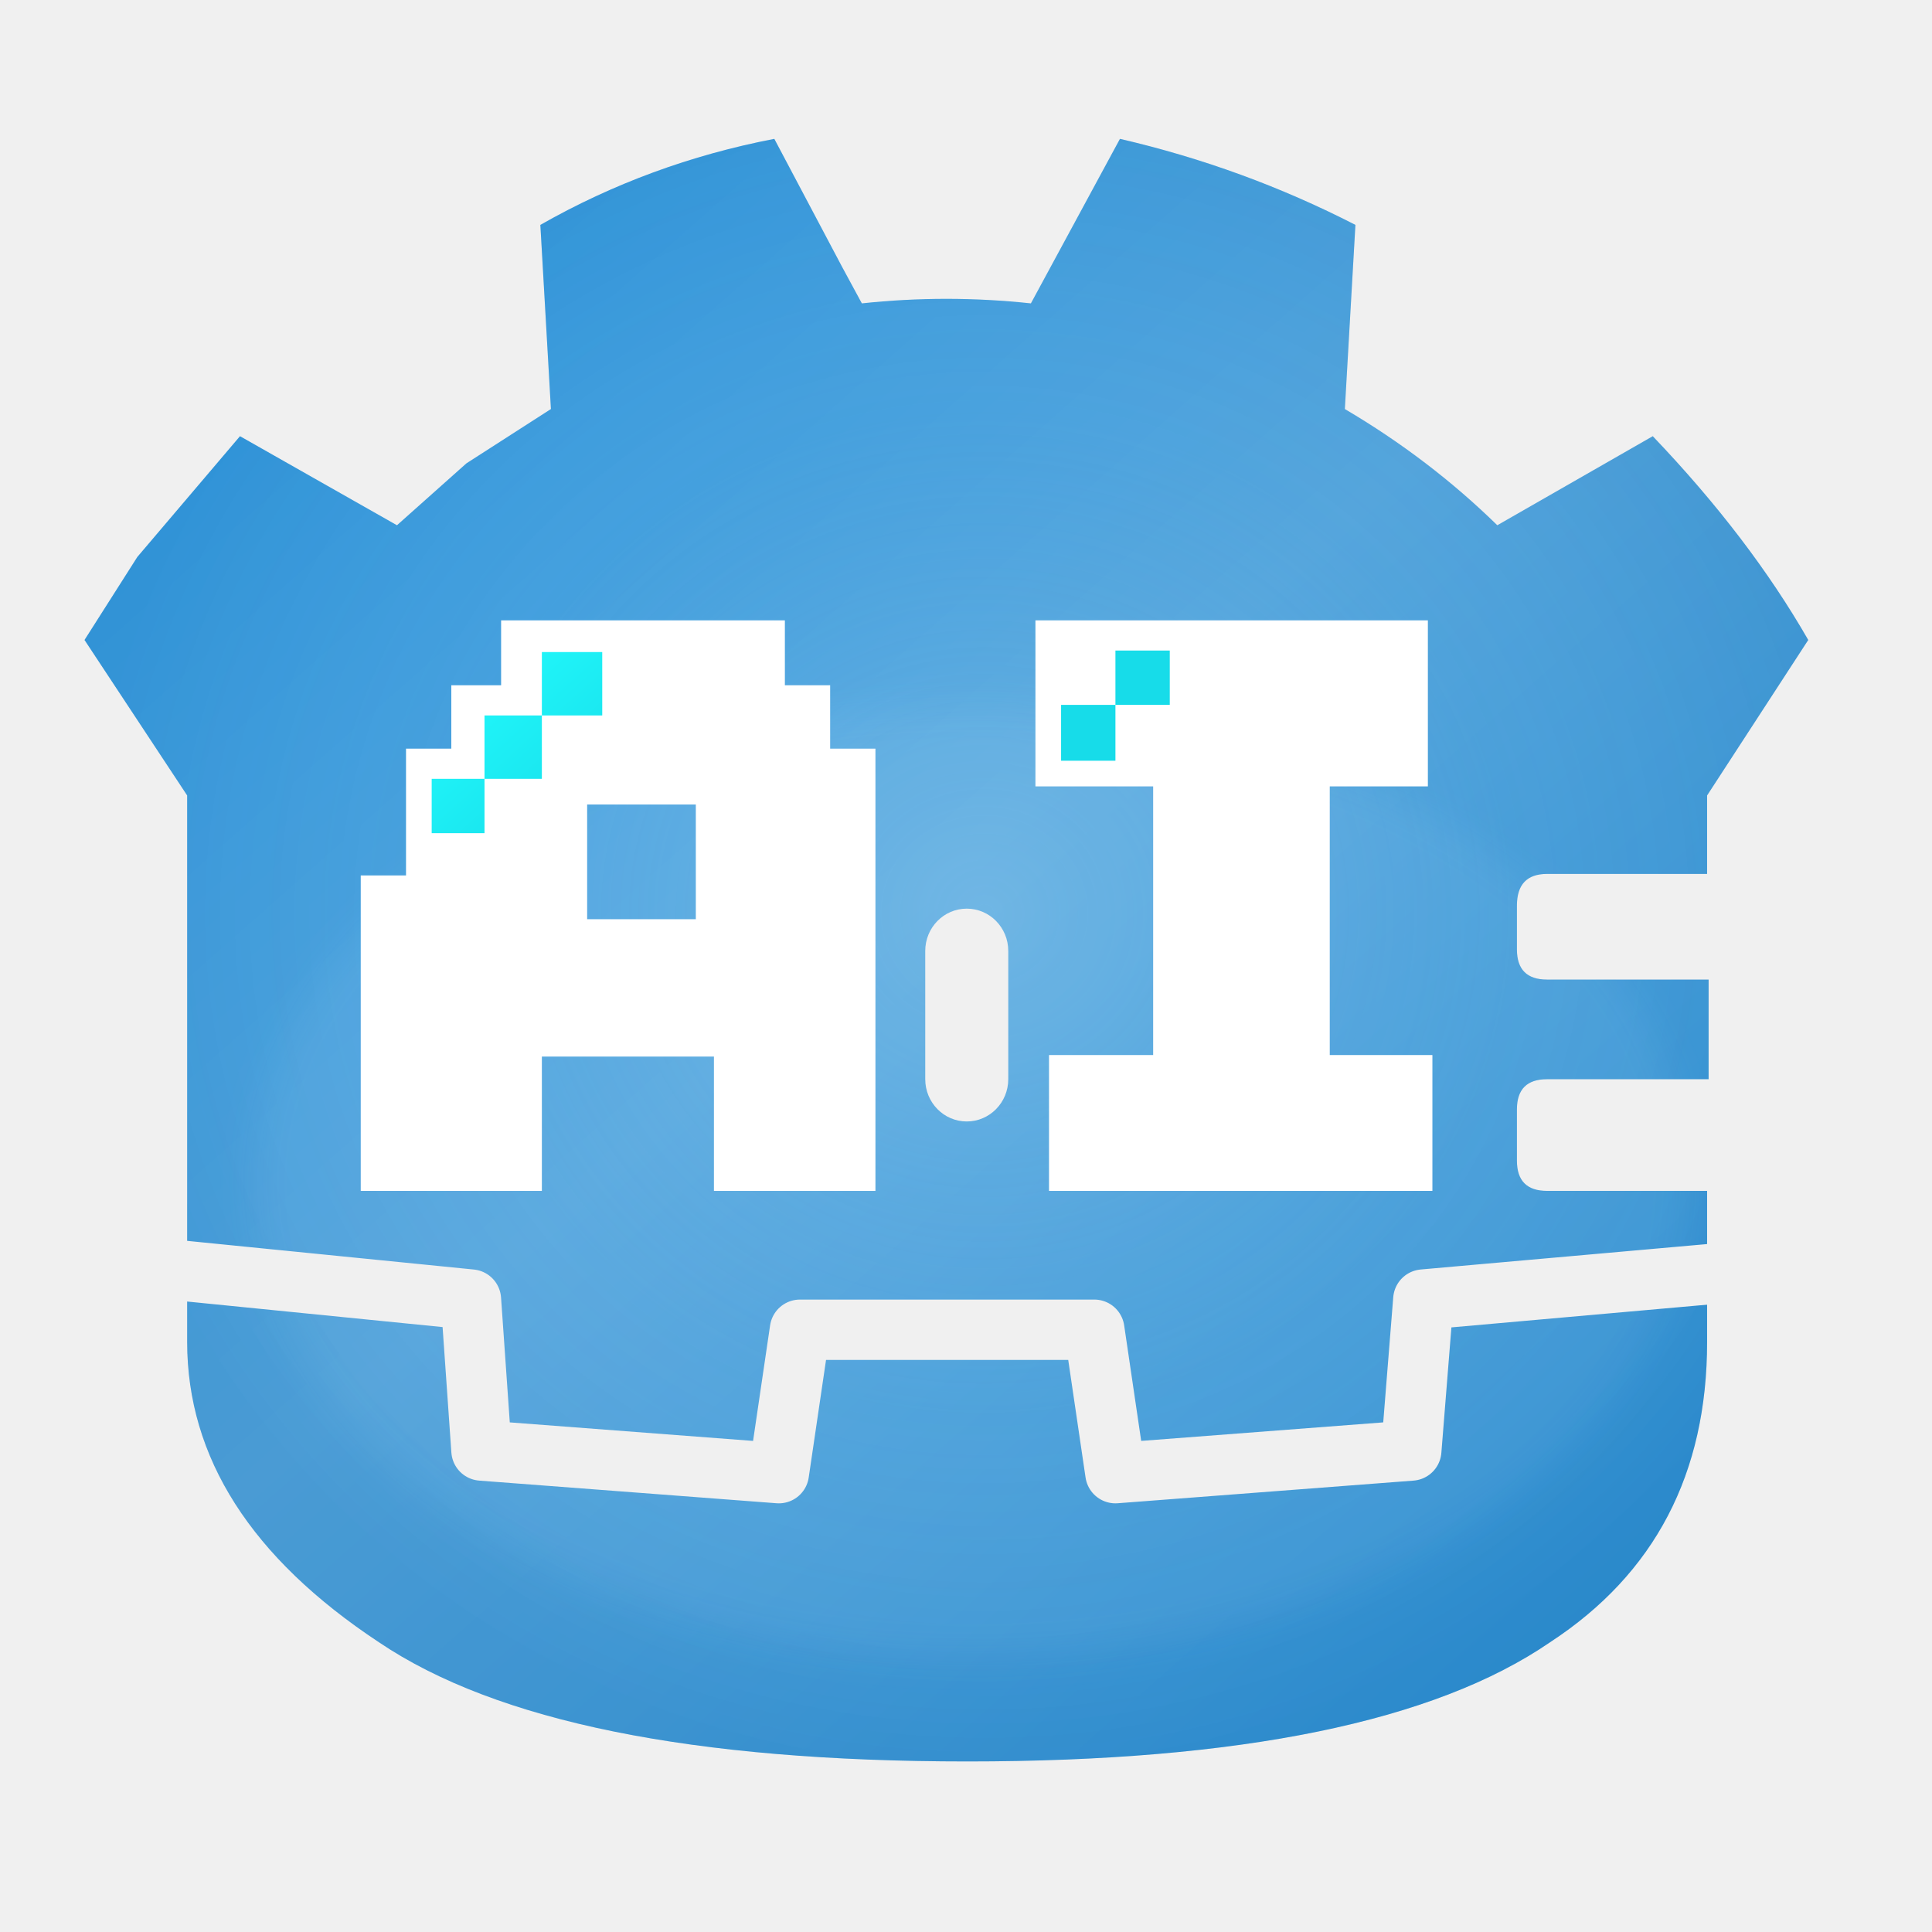
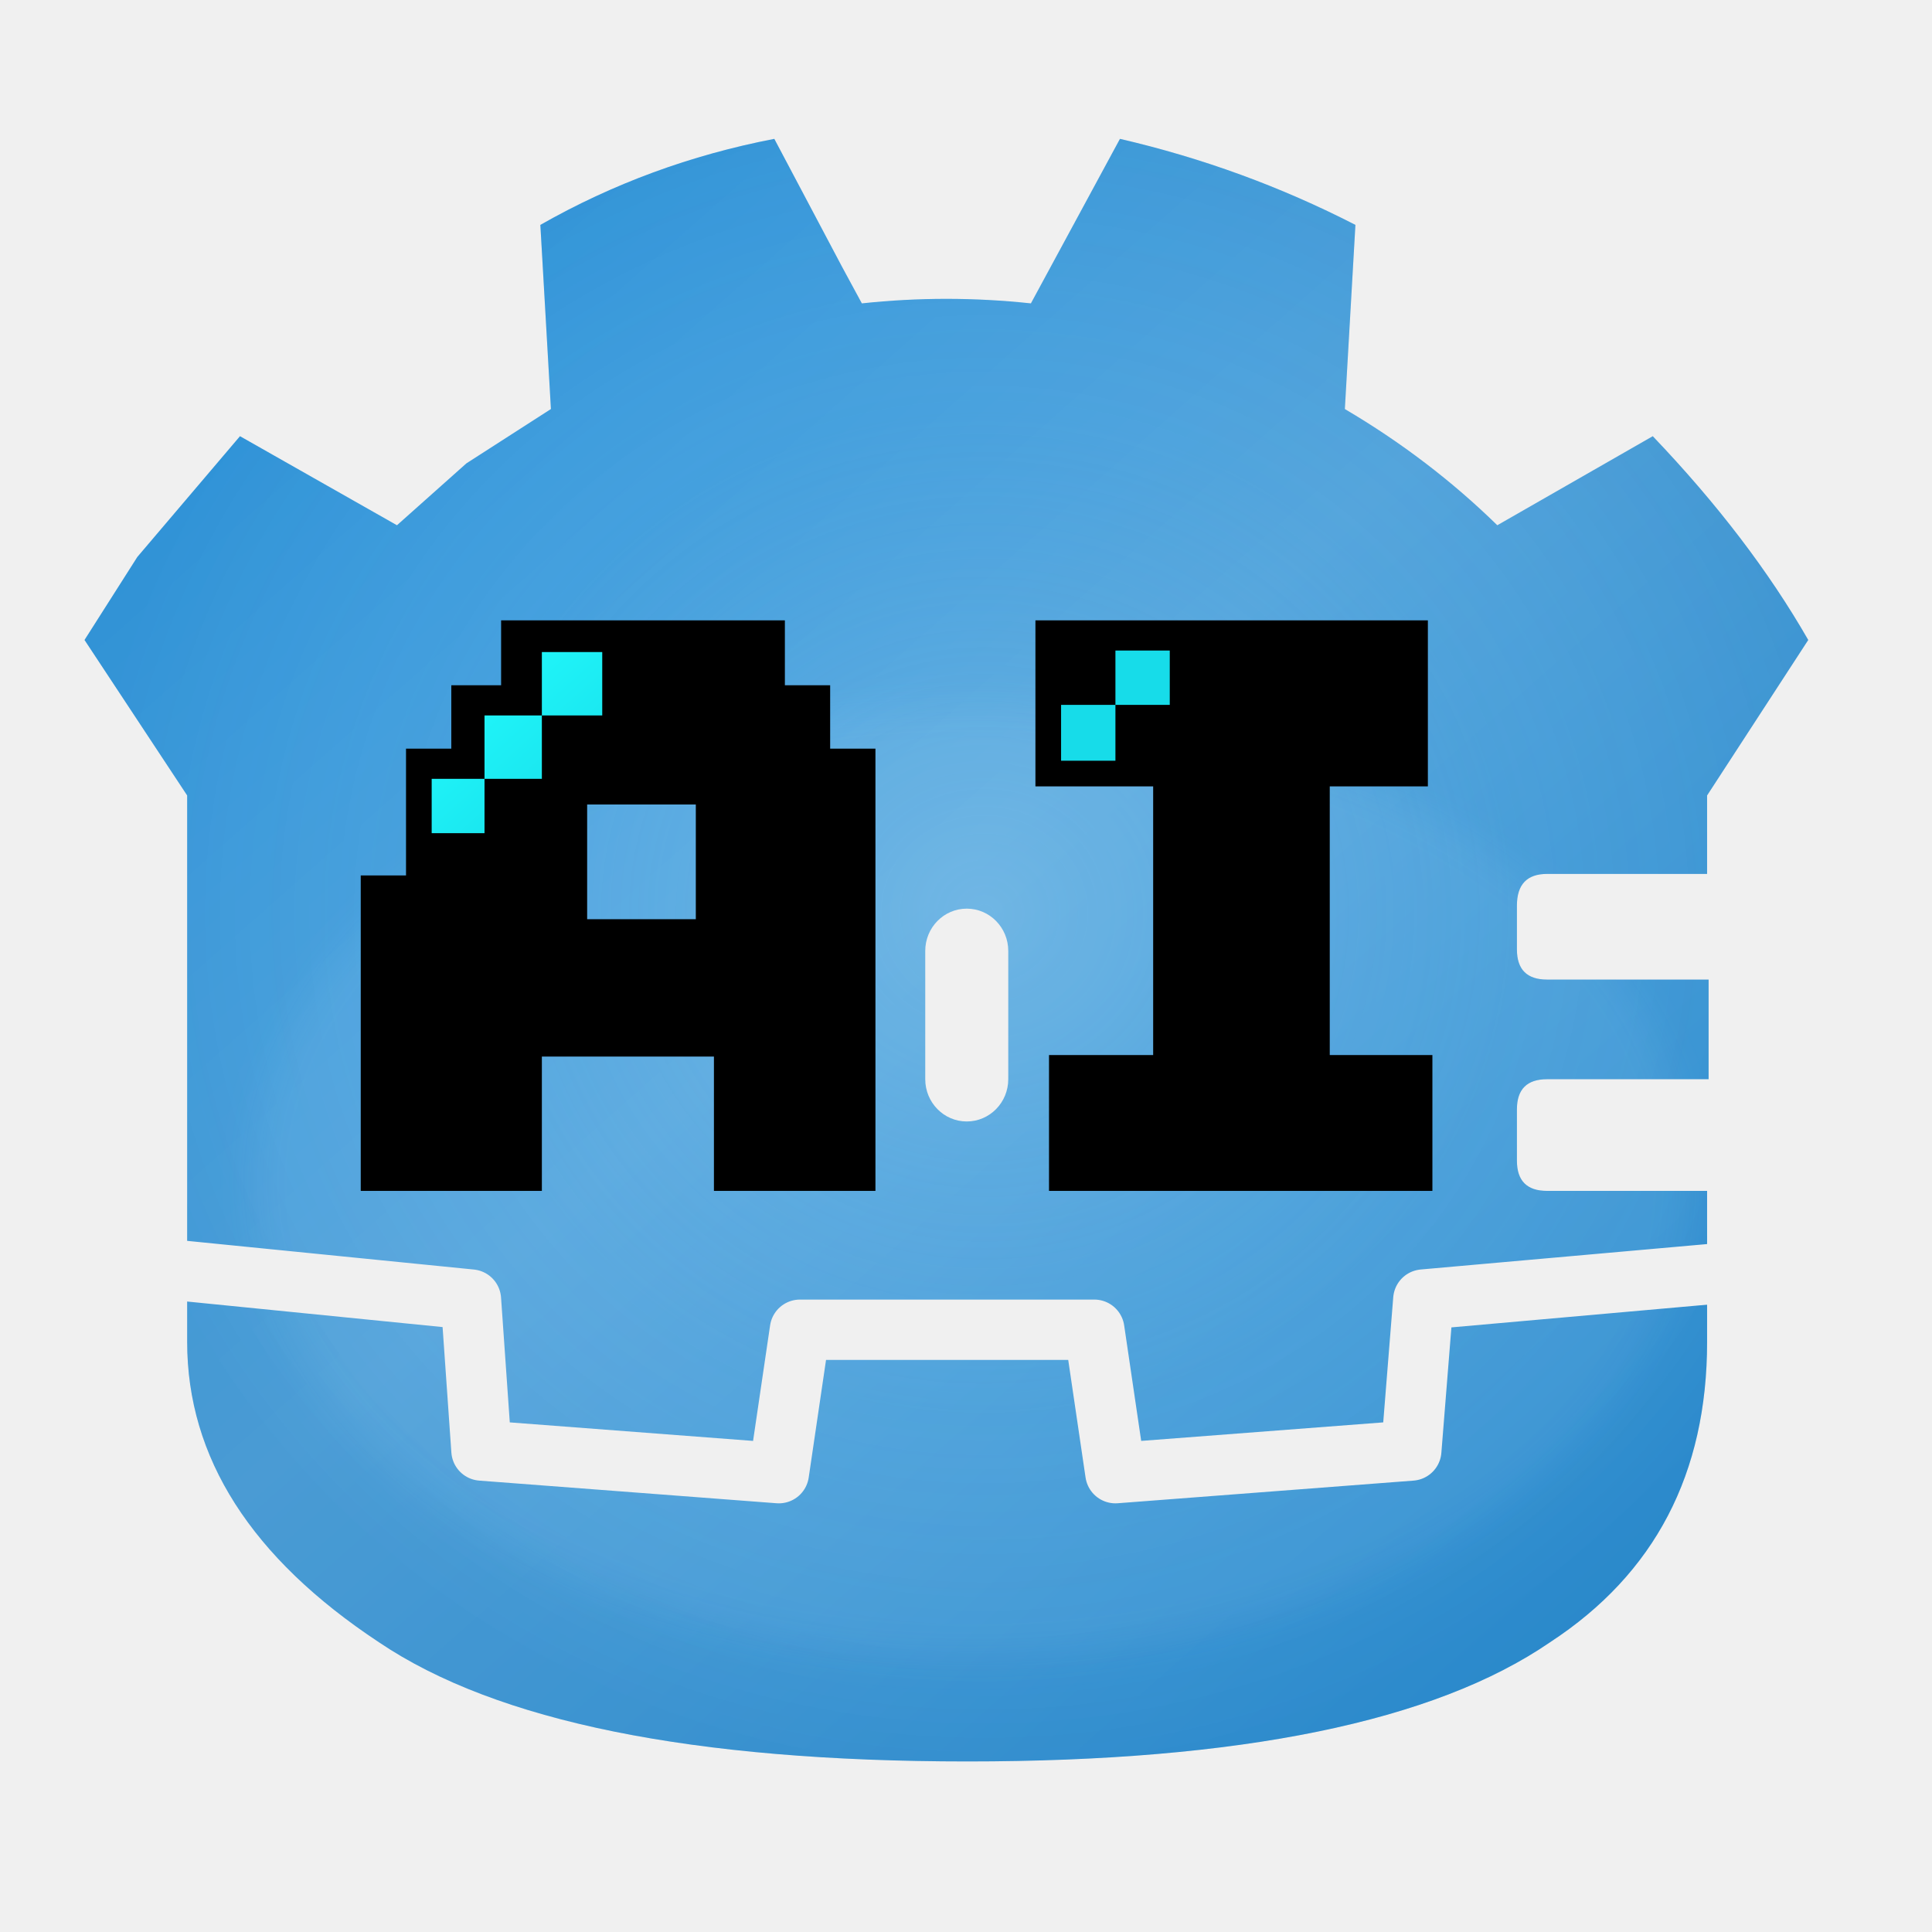
<svg xmlns="http://www.w3.org/2000/svg" viewBox="0 0 1280 1280" role="img" aria-labelledby="title desc">
  <defs>
    <linearGradient id="body" x1="190" y1="150" x2="1030" y2="1100" gradientUnits="userSpaceOnUse">
      <stop offset="0" stop-color="#3199df" />
      <stop offset="0.48" stop-color="#55a5dc" />
      <stop offset="1" stop-color="#2f8fd1" />
    </linearGradient>
    <radialGradient id="bodyGlow" cx="0" cy="0" r="1" gradientTransform="translate(652 605) rotate(90) scale(572 596)" gradientUnits="userSpaceOnUse">
      <stop stop-color="#9bd4f3" stop-opacity=".3" />
      <stop offset=".58" stop-color="#5bafe5" stop-opacity=".08" />
      <stop offset="1" stop-color="#186eb2" stop-opacity=".18" />
    </radialGradient>
    <linearGradient id="ink" x1="330" y1="410" x2="892" y2="790" gradientUnits="userSpaceOnUse">
-       <stop stop-color="#fff" />
-       <stop offset="1" stop-color="#fff" />
+       <stop stop-color="#000000" />
+       <stop offset="1" stop-color="#000000" />
    </linearGradient>
    <linearGradient id="cyan" x1="286" y1="430" x2="398" y2="552" gradientUnits="userSpaceOnUse">
      <stop stop-color="#23ffff" />
      <stop offset="1" stop-color="#17dce9" />
    </linearGradient>
    <linearGradient id="whiteLine" x1="125" y1="823" x2="1131" y2="984" gradientUnits="userSpaceOnUse">
      <stop stop-color="#fff" />
      <stop offset=".55" stop-color="#f7f7f7" />
      <stop offset="1" stop-color="#fff" />
    </linearGradient>
    <filter id="soft" x="-12%" y="-12%" width="124%" height="124%">
      <feGaussianBlur stdDeviation="12" />
    </filter>
    <clipPath id="bodyClip">
      <path d="M56 424 91 369 159 289 263 348 309 307 365 271 358 149Q430 108 513 92L558 177 571 201Q627 195 683 201L742 92Q824 111 898 149L891 271Q947 304 992 348L1095 289Q1159 356 1198 424L1131 527V579H1025Q1005 579 1005 600V629Q1005 649 1025 649H1132V715H1025Q1005 715 1005 735V769Q1005 789 1025 789H1131V889Q1131 1020 1027 1088 912 1167 641 1167 368 1167 251 1088 124 1004 124 889V527Z" />
    </clipPath>
    <mask id="faceCutouts" maskUnits="userSpaceOnUse" x="0" y="0" width="1280" height="1280">
      <rect width="1280" height="1280" fill="#fff" />
      <rect x="613" y="602" width="55" height="141" rx="28" fill="#000" />
      <path d="M92 839 312 861 319 961 516 976 530 881H725L739 976 935 961 943 861 1157 842" fill="none" stroke="#000" stroke-width="40" stroke-linecap="round" stroke-linejoin="round" />
    </mask>
  </defs>
  <g mask="url(#faceCutouts)">
    <path fill="url(#body)" d="M56 424 91 369 159 289 263 348 309 307 365 271 358 149Q430 108 513 92L558 177 571 201Q627 195 683 201L742 92Q824 111 898 149L891 271Q947 304 992 348L1095 289Q1159 356 1198 424L1131 527V579H1025Q1005 579 1005 600V629Q1005 649 1025 649H1132V715H1025Q1005 715 1005 735V769Q1005 789 1025 789H1131V889Q1131 1020 1027 1088 912 1167 641 1167 368 1167 251 1088 124 1004 124 889V527Z" />
    <path fill="url(#bodyGlow)" d="M56 424 91 369 159 289 263 348 309 307 365 271 358 149Q430 108 513 92L558 177 571 201Q627 195 683 201L742 92Q824 111 898 149L891 271Q947 304 992 348L1095 289Q1159 356 1198 424L1131 527V579H1025Q1005 579 1005 600V629Q1005 649 1025 649H1132V715H1025Q1005 715 1005 735V769Q1005 789 1025 789H1131V889Q1131 1020 1027 1088 912 1167 641 1167 368 1167 251 1088 124 1004 124 889V527Z" />
    <ellipse cx="643" cy="783" rx="475" ry="315" fill="#bfe8ff" opacity=".08" filter="url(#soft)" clip-path="url(#bodyClip)" />
  </g>
  <path fill="url(#ink)" fill-rule="evenodd" d="M239 580H269V496H299V454H332V411H520V454H550V496H580V789H473V700H359V789H239ZM389 533V609H461V533Z" />
  <path fill="url(#cyan)" d="M286 516H321V552H286ZM321 474H359V516H321ZM359 432H399V474H359Z" />
  <path fill="url(#ink)" d="M686 411H946V521H881V699H949V789H695V699H764V521H686Z" />
  <path fill="url(#cyan)" d="M703 467H739V504H703ZM739 431H775V467H739Z" />
</svg>
